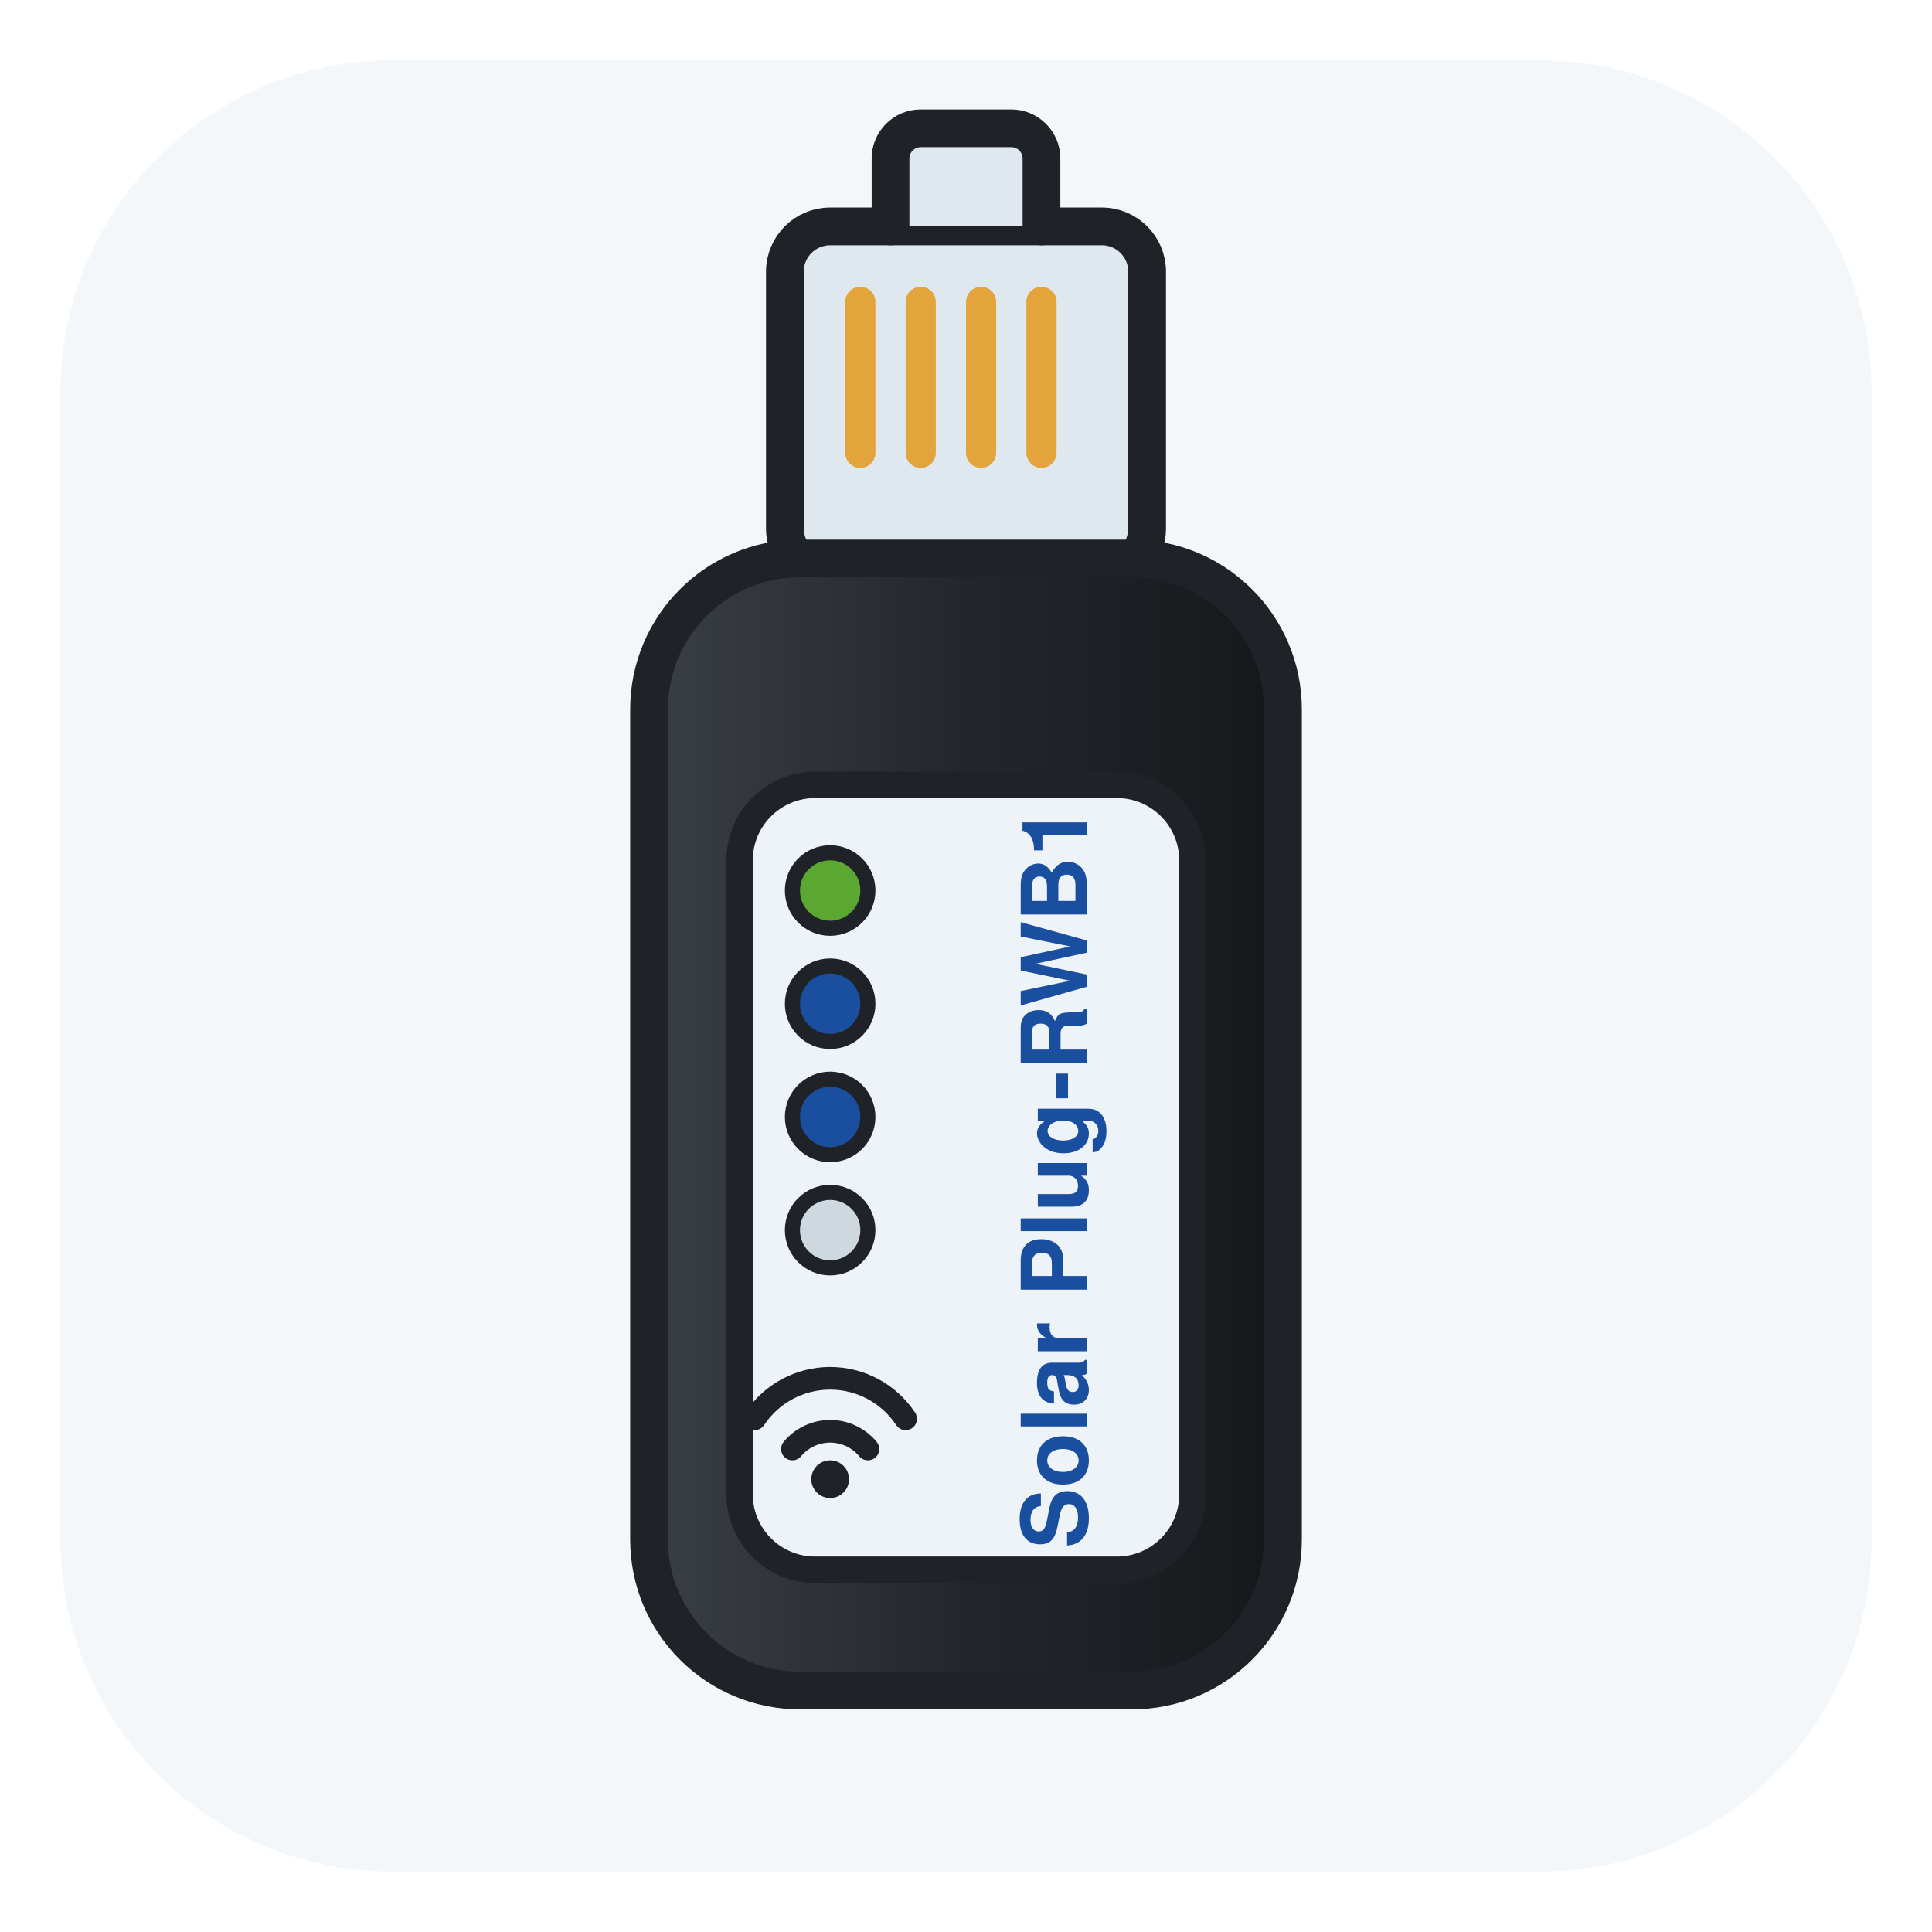
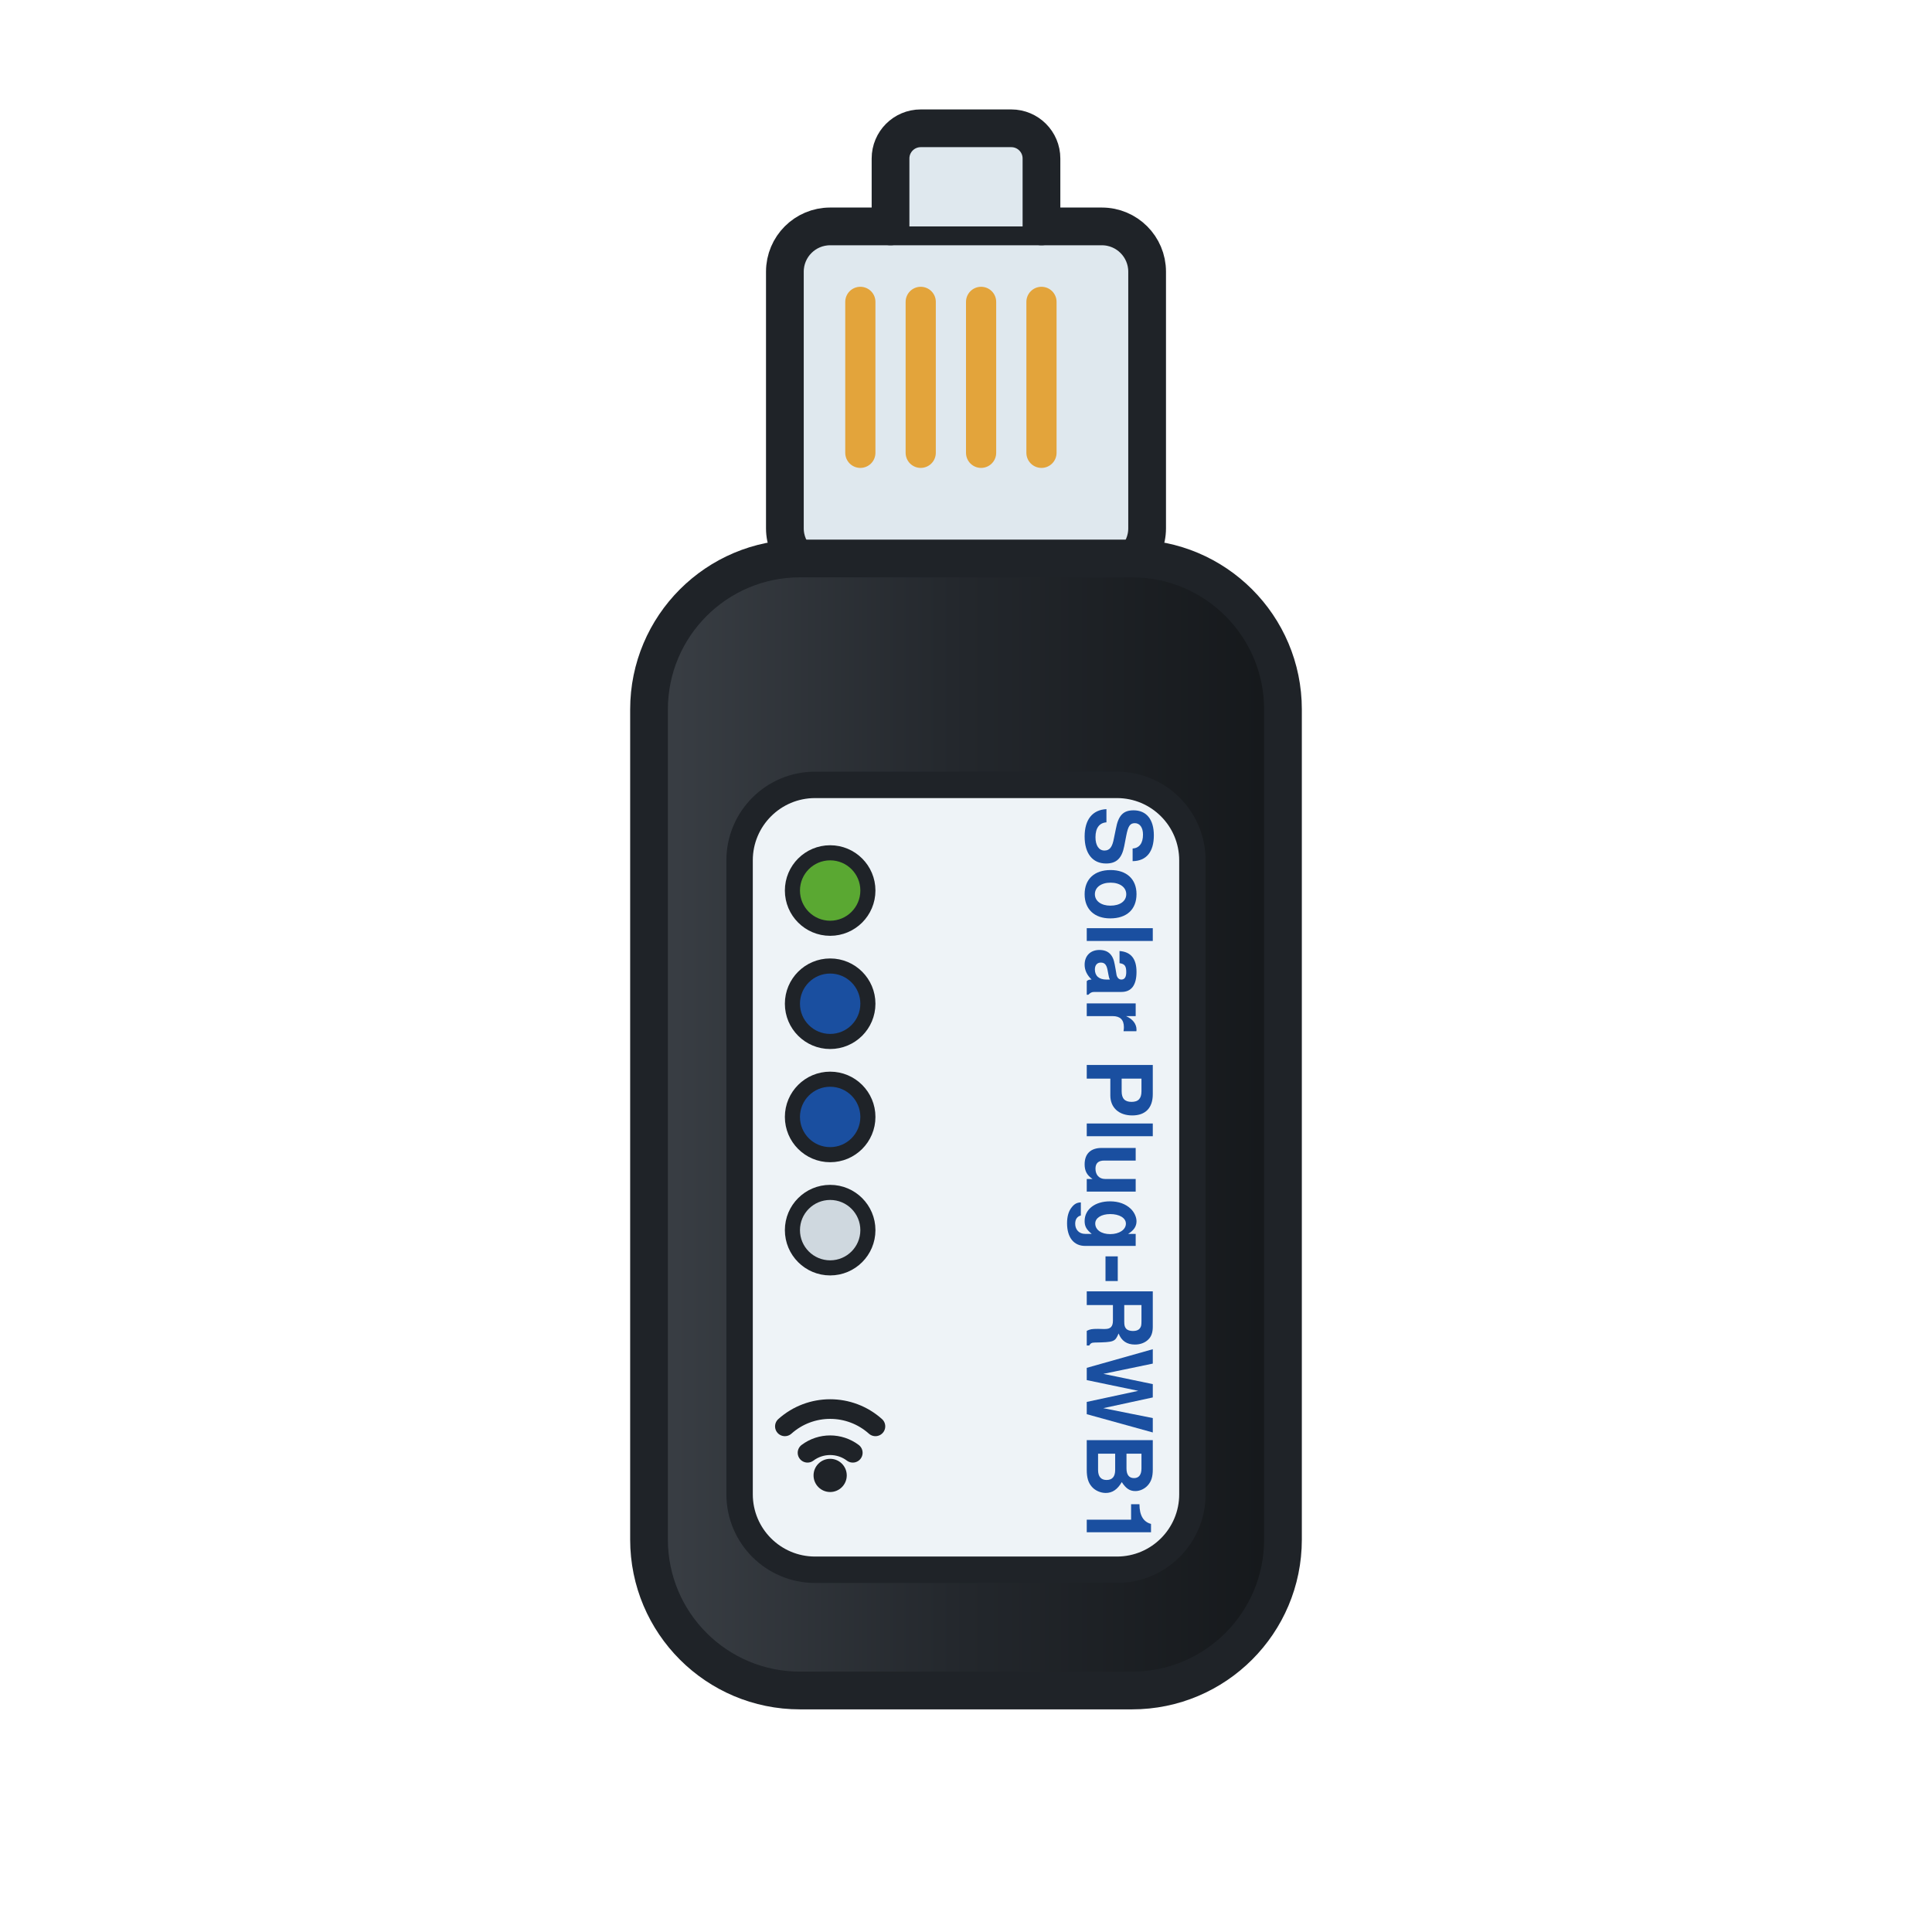
<svg xmlns="http://www.w3.org/2000/svg" viewBox="0 0 256 256" width="256" height="256">
  <defs>
    <linearGradient id="body" x1="0" y1="0" x2="1" y2="0">
      <stop offset="0" stop-color="#3a3f45" />
      <stop offset="0.5" stop-color="#23272c" />
      <stop offset="1" stop-color="#15181b" />
    </linearGradient>
  </defs>
-   <rect x="8" y="8" width="240" height="240" rx="44" fill="#f4f7fa" />
  <g stroke="#1f2328" stroke-width="5" stroke-linejoin="round" stroke-linecap="round">
    <rect x="104" y="30" width="48" height="46" rx="6" fill="#dfe8ee" />
    <path d="M118 30 v-9 a4 4 0 0 1 4-4 h12 a4 4 0 0 1 4 4 v9" fill="#dfe8ee" />
    <g stroke="#e3a43b" stroke-width="4">
      <line x1="114" y1="40" x2="114" y2="60" />
      <line x1="122" y1="40" x2="122" y2="60" />
      <line x1="130" y1="40" x2="130" y2="60" />
      <line x1="138" y1="40" x2="138" y2="60" />
    </g>
  </g>
  <rect x="86" y="74" width="84" height="150" rx="20" fill="url(#body)" stroke="#1f2328" stroke-width="5" />
  <rect x="98" y="104" width="60" height="104" rx="10" fill="#eef3f7" stroke="#1f2328" stroke-width="3.5" />
  <circle cx="110" cy="118" r="5" fill="#5aa832" stroke="#1f2328" stroke-width="2" />
  <circle cx="110" cy="133" r="5" fill="#1a4fa0" stroke="#1f2328" stroke-width="2" />
  <circle cx="110" cy="148" r="5" fill="#1a4fa0" stroke="#1f2328" stroke-width="2" />
  <circle cx="110" cy="163" r="5" fill="#cfd8df" stroke="#1f2328" stroke-width="2" />
-   <g fill="none" stroke="#1f2328" stroke-width="3" stroke-linecap="round">
-     <path d="M100 188 A12 12 0 0 1 120 188" />
-     <path d="M105 192 A6.5 6.5 0 0 1 115 192" />
+   <g fill="none" stroke="#1f2328" stroke-width="2.6" stroke-linecap="round">
+     <path d="M104 189 A9 9 0 0 1 116 189" />
+     <path d="M107 192.5 A5 5 0 0 1 113 192.5" />
  </g>
-   <circle cx="110" cy="196" r="2.5" fill="#1f2328" />
-   <text x="144" y="156" text-anchor="middle" font-family="Helvetica, Arial, sans-serif" font-size="12" font-weight="700" fill="#1a4fa0" transform="rotate(-90 144 156)">Solar Plug-RWB1</text>
+   <circle cx="110" cy="195.5" r="2.2" fill="#1f2328" />
+   <text x="144" y="156" text-anchor="middle" font-family="Helvetica, Arial, sans-serif" font-size="12" font-weight="700" fill="#1a4fa0" transform="rotate(90 144 156)">Solar Plug-RWB1</text>
</svg>
